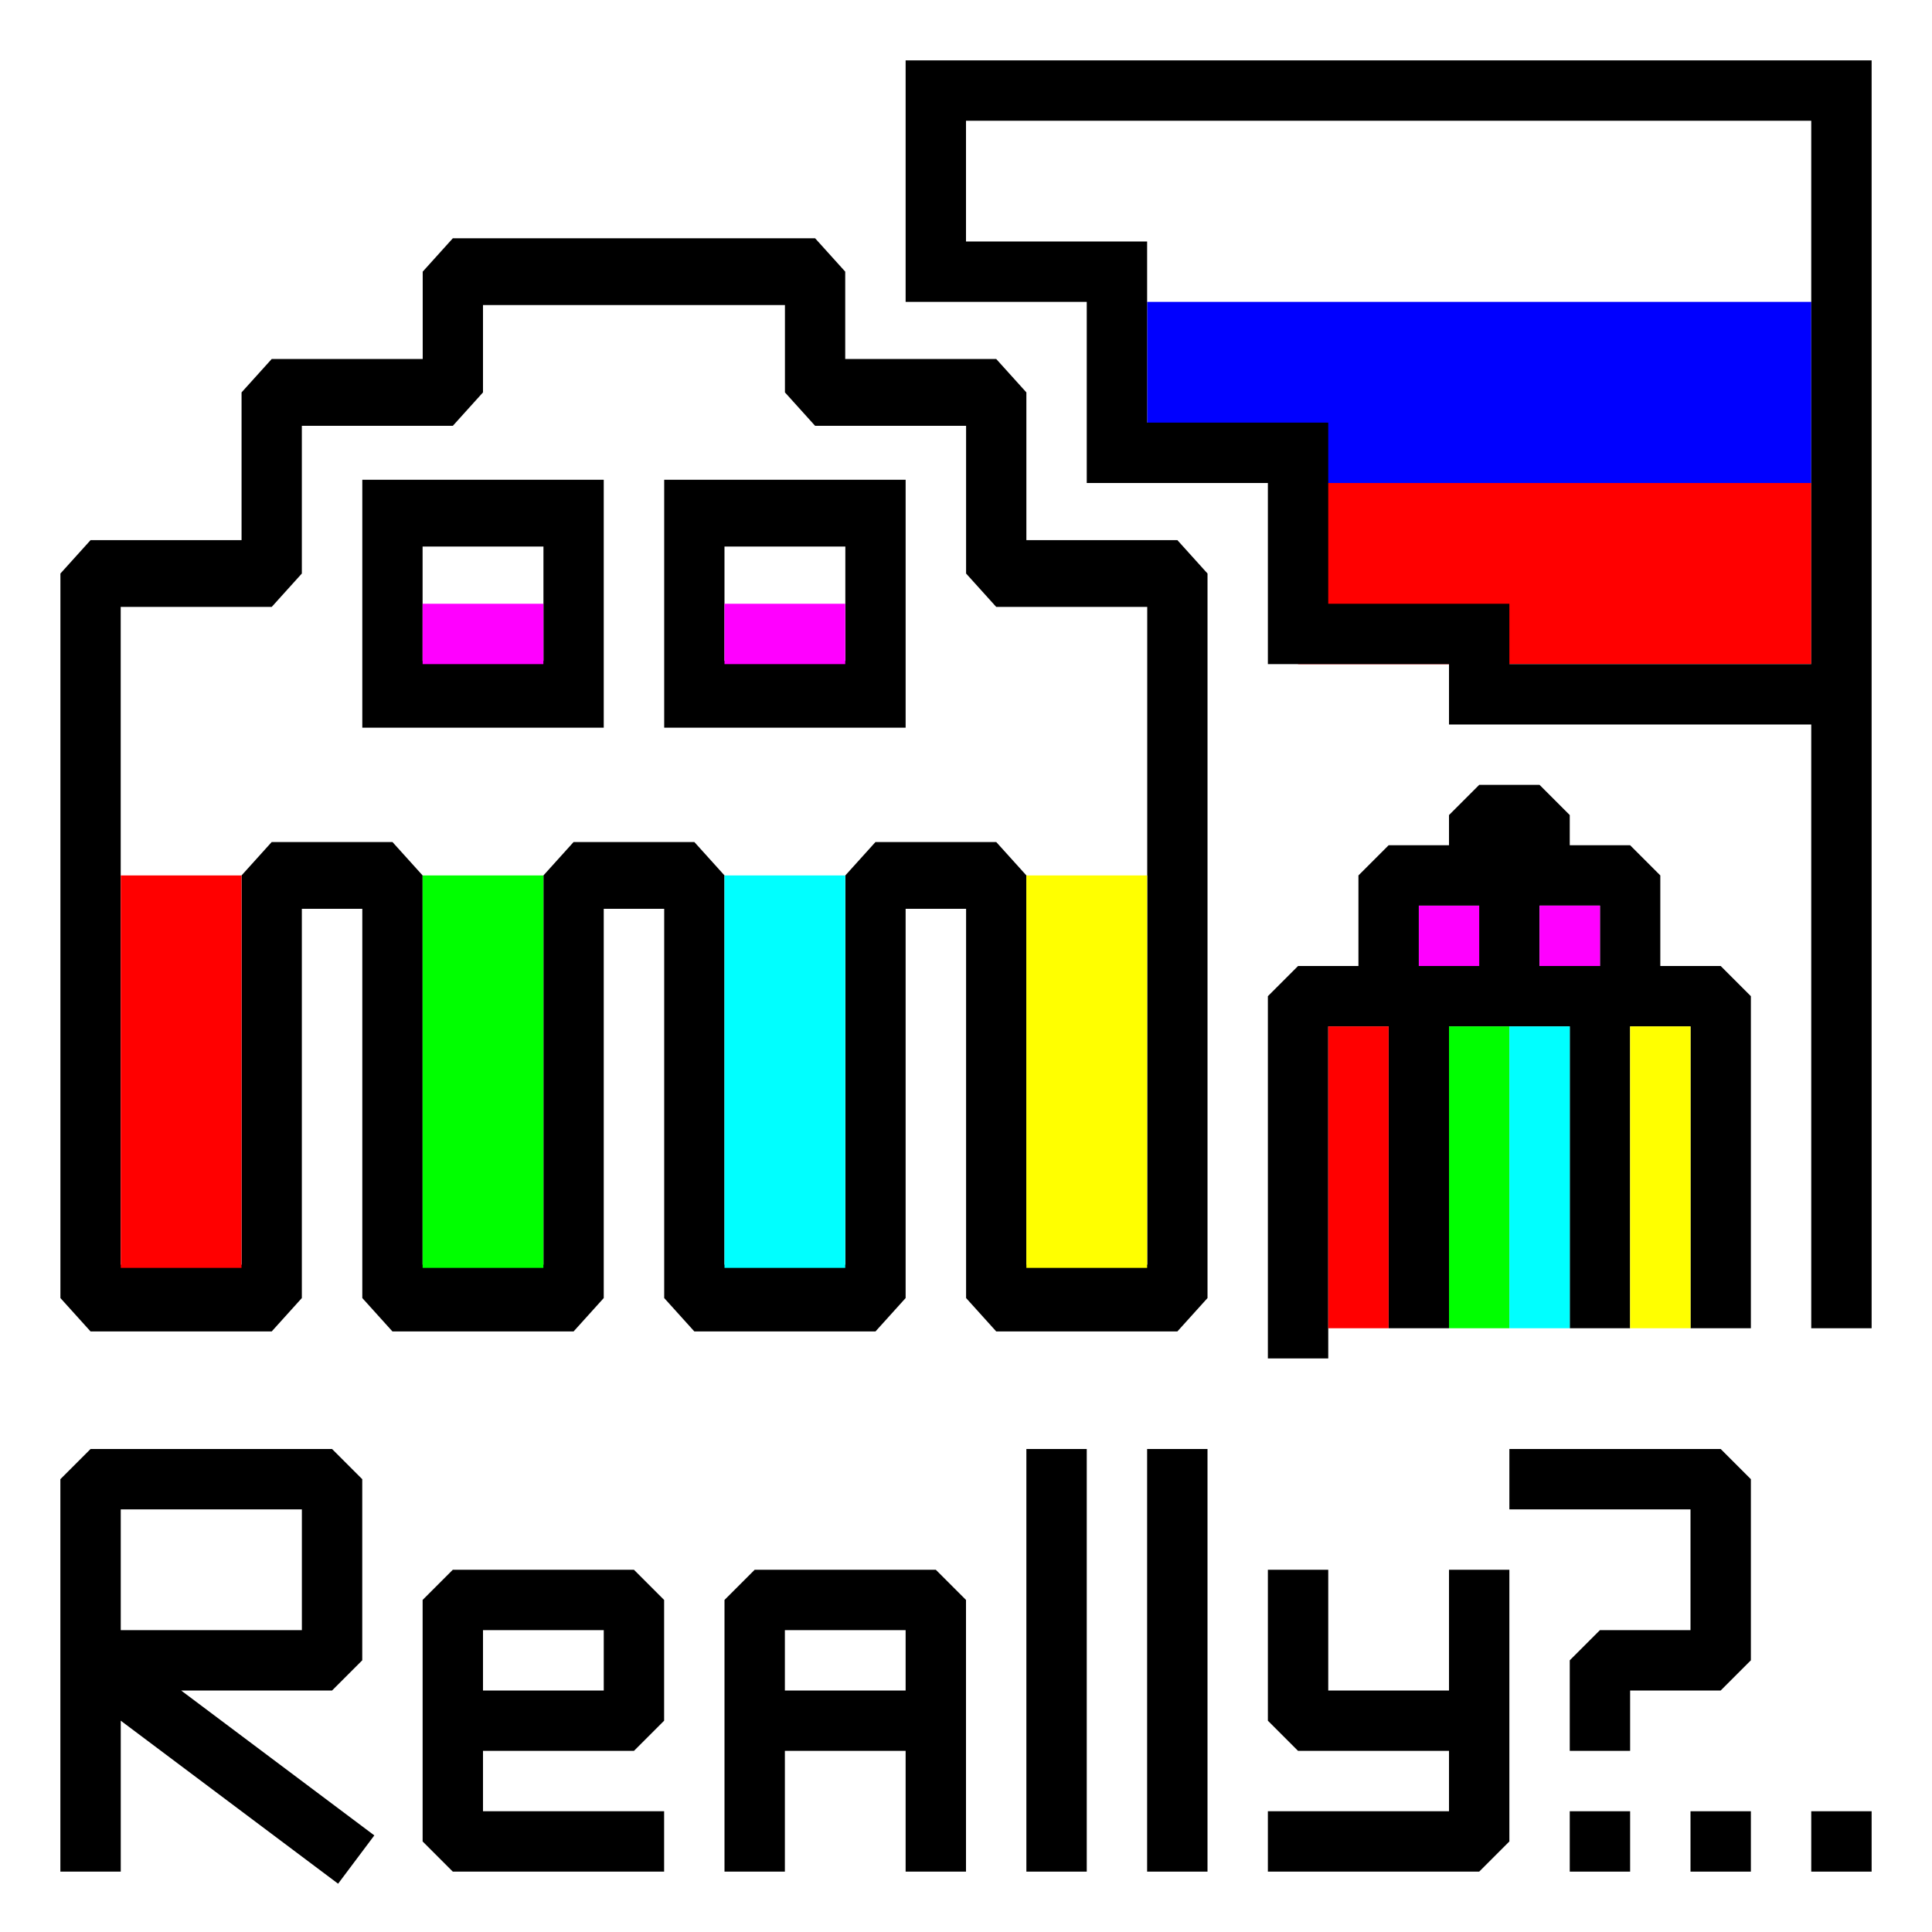
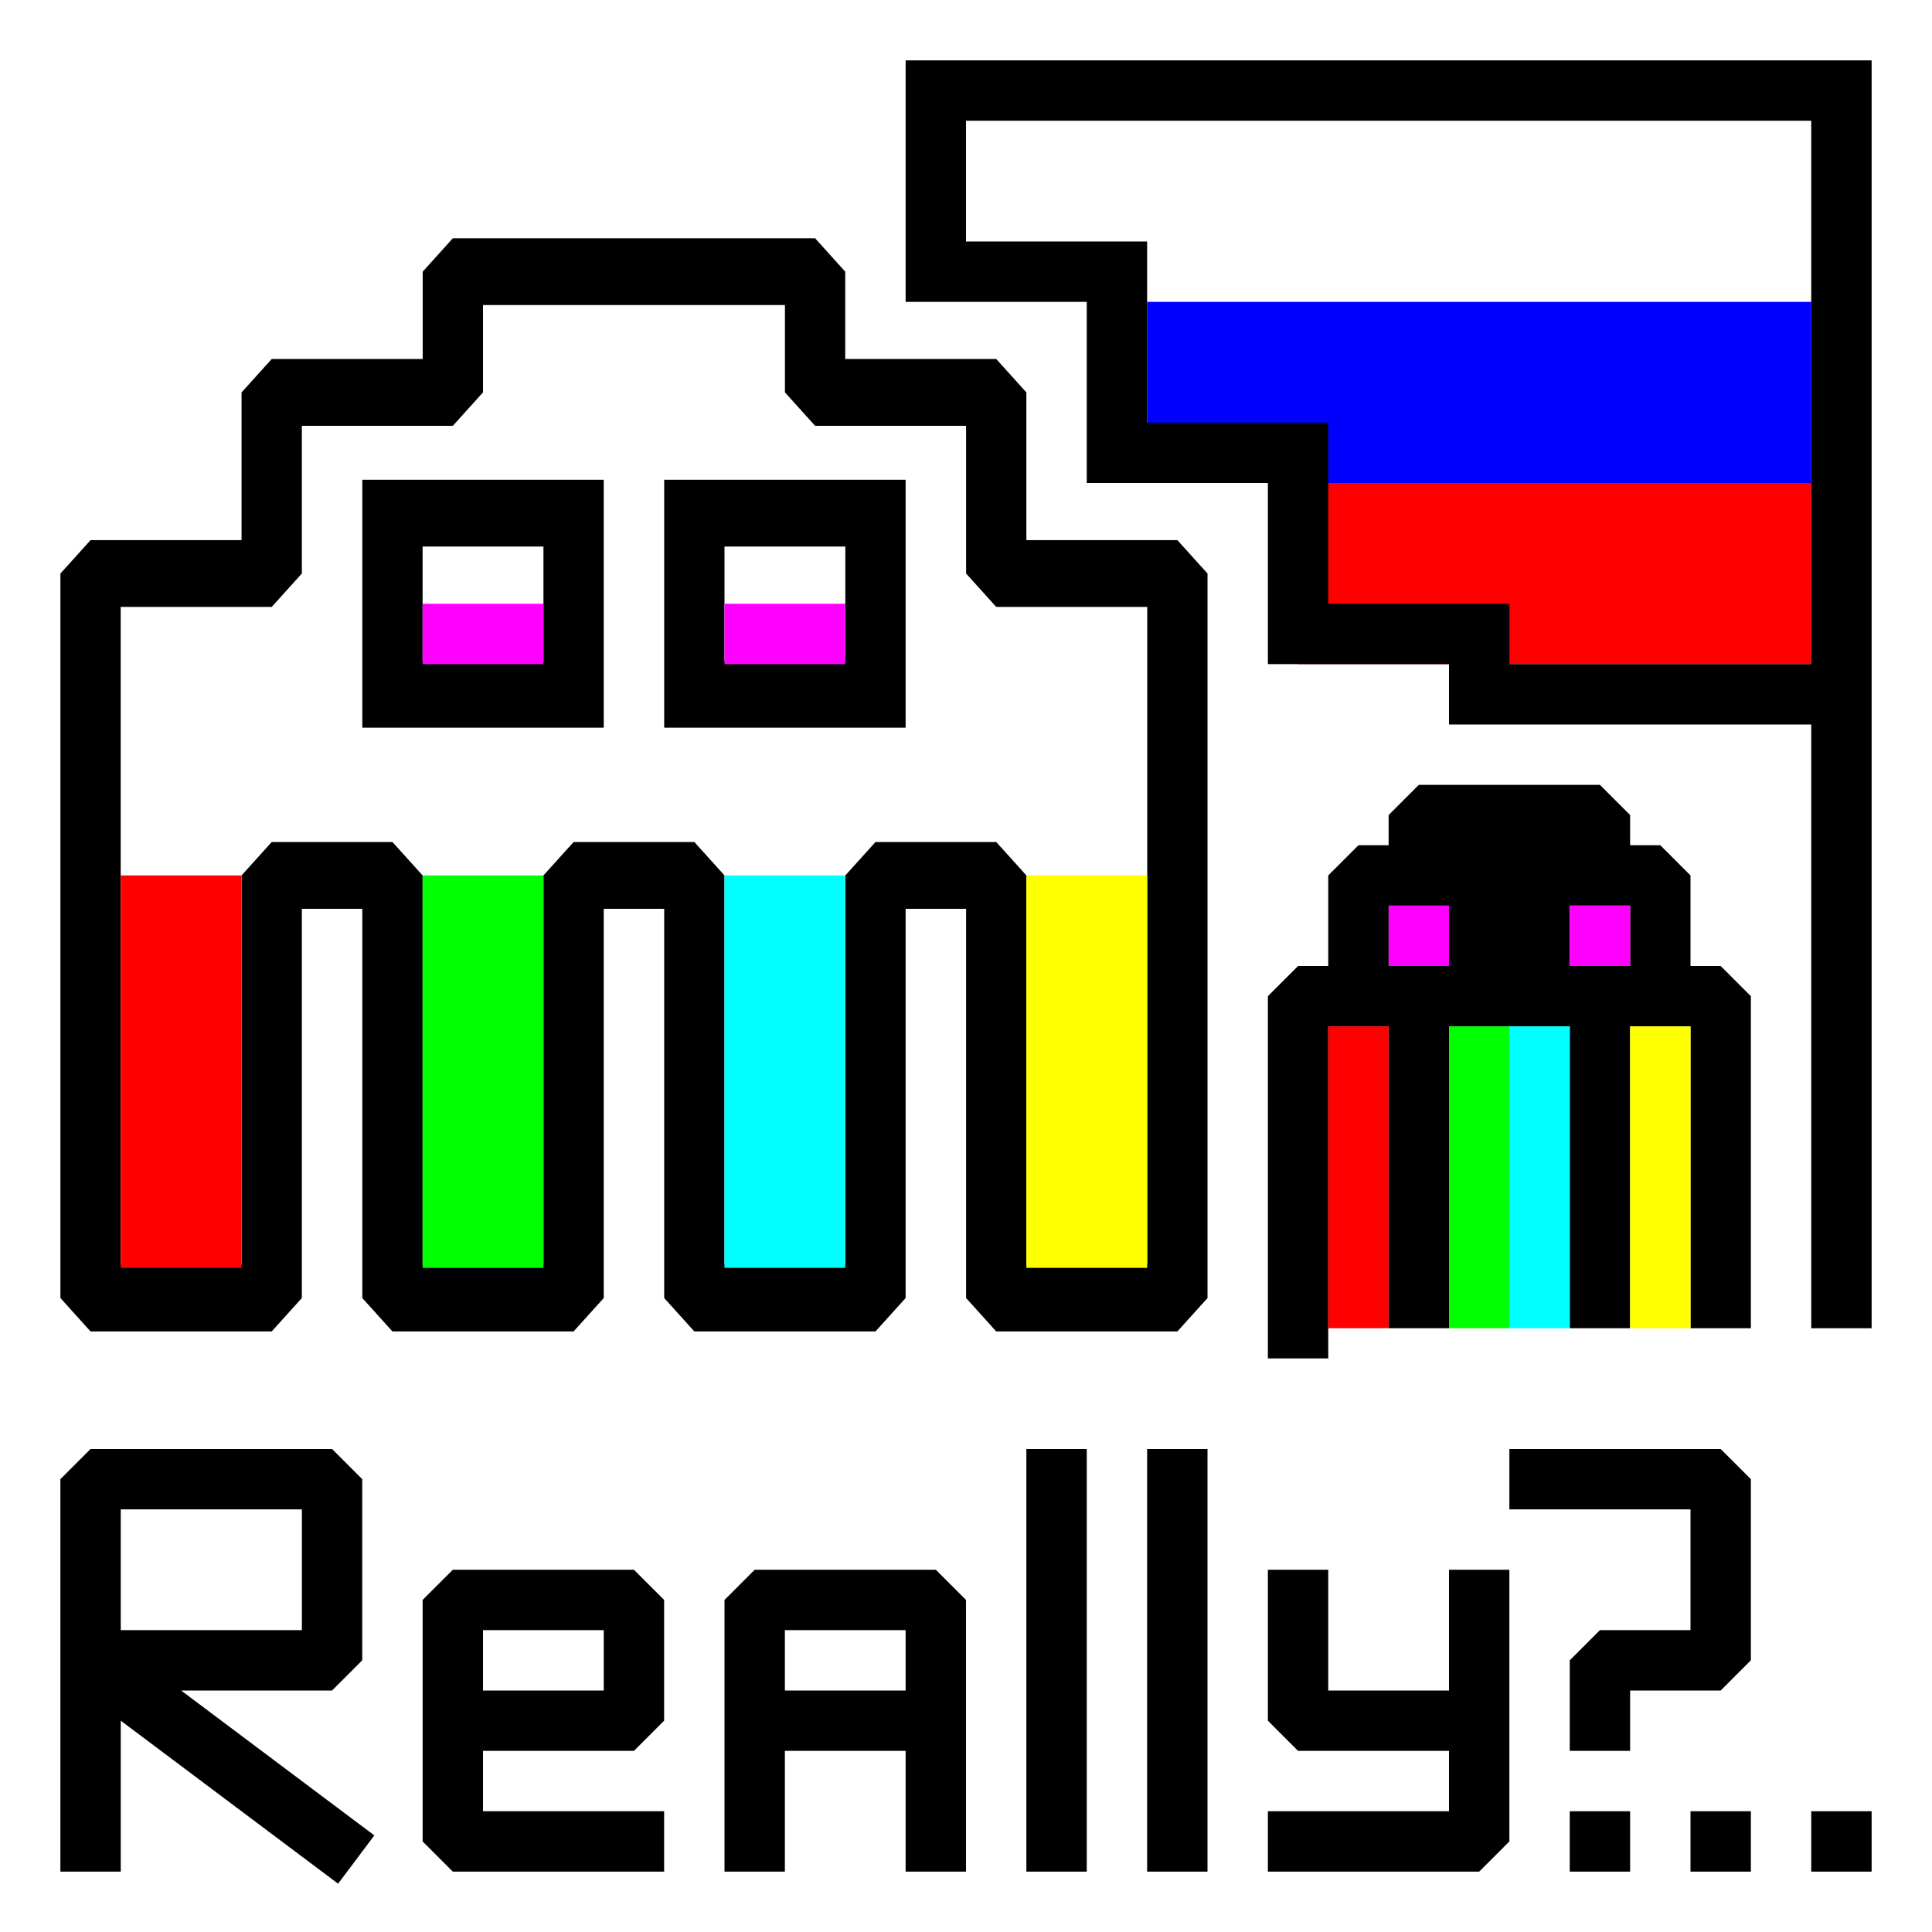
<svg xmlns="http://www.w3.org/2000/svg" id="svg3006" version="1.1" width="64" height="64">
  <defs id="defs3010" />
  <rect style="fill:#ffffff;fill-opacity:1;stroke-width:2;stroke-linecap:square;stroke-linejoin:bevel;stroke-miterlimit:4;stroke-dasharray:none" id="rect3884" width="64" height="64" x="0" y="0" />
  <g id="g3108" transform="matrix(1.99691,0,0,2.212444,-0.04146297,-1250.017)">
    <path style="fill:none;stroke:#000000;stroke-width:1;stroke-linecap:butt;stroke-linejoin:bevel;stroke-miterlimit:4;stroke-opacity:1;stroke-dasharray:none" d="m 1.523,584.429 0,-10.848 3.005,0 0,-2.712 3.005,0 0,-1.808 6.009,0 0,1.808 3.005,0 0,2.712 3.005,0 0,10.848 -3.005,0 0,-6.328 -2.003,0 0,6.328 -3.005,0 0,-6.328 -2.003,0 2e-7,6.328 -3.005,0 -2e-7,-6.328 -2.003,0 2e-7,6.328 z" id="path3136" />
    <path style="fill:none;stroke:#000000;stroke-width:1px;stroke-linecap:butt;stroke-linejoin:miter;stroke-opacity:1" d="m 6.531,572.677 3.005,0 0,2.712 -3.005,0 z" id="path3906" />
    <path style="fill:none;stroke:#000000;stroke-width:1px;stroke-linecap:butt;stroke-linejoin:miter;stroke-opacity:1" d="m 11.539,572.677 3.005,0 0,2.712 -3.005,0 z" id="path3906-3" />
  </g>
  <rect style="fill:#ff0000" id="rect3039" width="4" height="13" x="4" y="29" />
  <rect style="fill:#00ff00;fill-opacity:1" id="rect3041" width="4" height="13" x="14" y="29" />
  <rect style="fill:#00ffff;fill-opacity:1" id="rect3043" width="4" height="13" x="24" y="29" />
  <rect style="fill:#ffff00;fill-opacity:1" id="rect3045" width="4" height="13" x="34" y="29" />
  <rect style="fill:#ff00ff;fill-opacity:1" id="rect3815" width="4" height="2" x="14" y="20" />
  <rect style="fill:#ff00ff;fill-opacity:1" id="rect3817" width="4" height="2" x="24" y="20" />
  <path style="fill:none;stroke:#000000;stroke-width:2;stroke-linecap:square;stroke-linejoin:bevel;stroke-miterlimit:4;stroke-opacity:1;stroke-dasharray:none" d="m 3,61 0,-12 8,0 0,6 -8,0 8,6" id="path3827" />
  <path style="fill:none;stroke:#000000;stroke-width:2;stroke-linecap:square;stroke-linejoin:bevel;stroke-miterlimit:4;stroke-opacity:1;stroke-dasharray:none" d="m 21,61 -6,0 0,-8 6,0 0,4 -6,0" id="path3829" />
  <path style="fill:none;stroke:#000000;stroke-width:2;stroke-linecap:butt;stroke-linejoin:bevel;stroke-miterlimit:4;stroke-opacity:1;stroke-dasharray:none" d="m 25,62 0,-9 6,0 0,9 0,-5 -6,0 z" id="path3833" />
  <path style="fill:none;stroke:#000000;stroke-width:2;stroke-linecap:square;stroke-linejoin:miter;stroke-miterlimit:4;stroke-opacity:1;stroke-dasharray:none" d="M 35,61 35,49" id="path3835" />
  <path style="fill:none;stroke:#000000;stroke-width:2;stroke-linecap:square;stroke-linejoin:miter;stroke-miterlimit:4;stroke-opacity:1;stroke-dasharray:none" d="M 39,61 39,49" id="path3835-7" />
  <path style="fill:none;stroke:#000000;stroke-width:2;stroke-linecap:square;stroke-linejoin:bevel;stroke-miterlimit:4;stroke-opacity:1;stroke-dasharray:none" d="m 43,53 0,4 6,0 0,-5 0,9 -6,0" id="path3868" />
  <rect style="fill:#000000;fill-opacity:1;stroke-width:2;stroke-linecap:round;stroke-linejoin:round;stroke-miterlimit:4;stroke-dasharray:none" id="rect3876" width="2" height="2" x="52" y="60" />
  <path style="fill:none;stroke:#000000;stroke-width:2;stroke-linecap:square;stroke-linejoin:bevel;stroke-miterlimit:4;stroke-opacity:1;stroke-dasharray:none" d="m 53,57 0,-2 4,0 0,-6 -6,0" id="path3878" />
  <rect style="fill:#000000;fill-opacity:1;stroke-width:2;stroke-linecap:square;stroke-linejoin:bevel;stroke-miterlimit:4;stroke-dasharray:none" id="rect3880" width="2" height="2" x="56" y="60" />
  <rect style="fill:#000000;fill-opacity:1;stroke-width:2;stroke-linecap:square;stroke-linejoin:bevel;stroke-miterlimit:4;stroke-dasharray:none" id="rect3882" width="2" height="2" x="60" y="60" />
  <path style="fill:#ff0000;fill-opacity:1;stroke:none" d="m 43,16 c 5.333,0 11.667,0 17,0 0,2 0,4 0,6 -5.333,0 -11.667,0 -17,0 0,-2 0,-4 0,-6 z" id="path3853-0" />
  <path style="fill:#0000ff;fill-opacity:1;stroke:none" d="m 38,10 22,0 0,6 -22,0 z" id="path3853" />
  <path style="fill:none;stroke:#000000;stroke-width:2;stroke-linecap:square;stroke-linejoin:miter;stroke-miterlimit:4;stroke-opacity:1;stroke-dasharray:none" d="m 61,44 0,-41 -30,0 0,6 6,0 0,6 6,0 0,6 6,0 0,2 12,0 z" id="path3083" />
-   <rect style="fill:#ff00ff;fill-opacity:1;stroke:none" id="rect3875" width="2" height="2" x="47" y="30" />
-   <path style="fill:none;stroke:#000000;stroke-width:2;stroke-linecap:square;stroke-linejoin:bevel;stroke-miterlimit:4;stroke-opacity:1;stroke-dasharray:none" d="m 43,44 0,-11 3,0 0,-4 4,0 0,0 0,3 0,-3 -1,0 0,-2 2,0 0,2 3,0 0,4 3,0 0,11 0,-11 -4,0 0,11 0,-11 -6,0 0,11 0,-11 -4,0 0,11" id="path3879" />
-   <rect style="fill:#ff00ff;fill-opacity:1;stroke:none" id="rect3877" width="2" height="2" x="51" y="30" />
+   <rect style="fill:#ff00ff;fill-opacity:1;stroke:none" id="rect3875" width="2" height="2" x="46" y="30" />
+   <path style="fill:none;stroke:#000000;stroke-width:2;stroke-linecap:square;stroke-linejoin:bevel;stroke-miterlimit:4;stroke-opacity:1;stroke-dasharray:none" d="m 43,44 0,-11 2,0 0,-4 5.293,0 2.707,0 -2,0 0,3 -2,0 0,-3 -2,0 0,-2 6,0 0,2 2,0 0,4 2,0 0,11 0,-11 -4,0 0,11 0,-11 -6,0 0,11 0,-11 -4,0 0,11" id="path3879" />
+   <rect style="fill:#ff00ff;fill-opacity:1;stroke:none" id="rect3877" width="2" height="2" x="52" y="30" />
  <rect style="fill:#ff0000" id="rect3039-5" width="2" height="10" x="44" y="34" />
  <rect style="fill:#00ff00;fill-opacity:1" id="rect3041-5" width="2" height="10" x="48" y="34" />
  <rect style="fill:#00ffff;fill-opacity:1" id="rect3043-1" width="2" height="10" x="50" y="34" />
  <rect style="fill:#ffff00;fill-opacity:1" id="rect3045-3" width="2" height="10" x="54" y="34" />
</svg>
